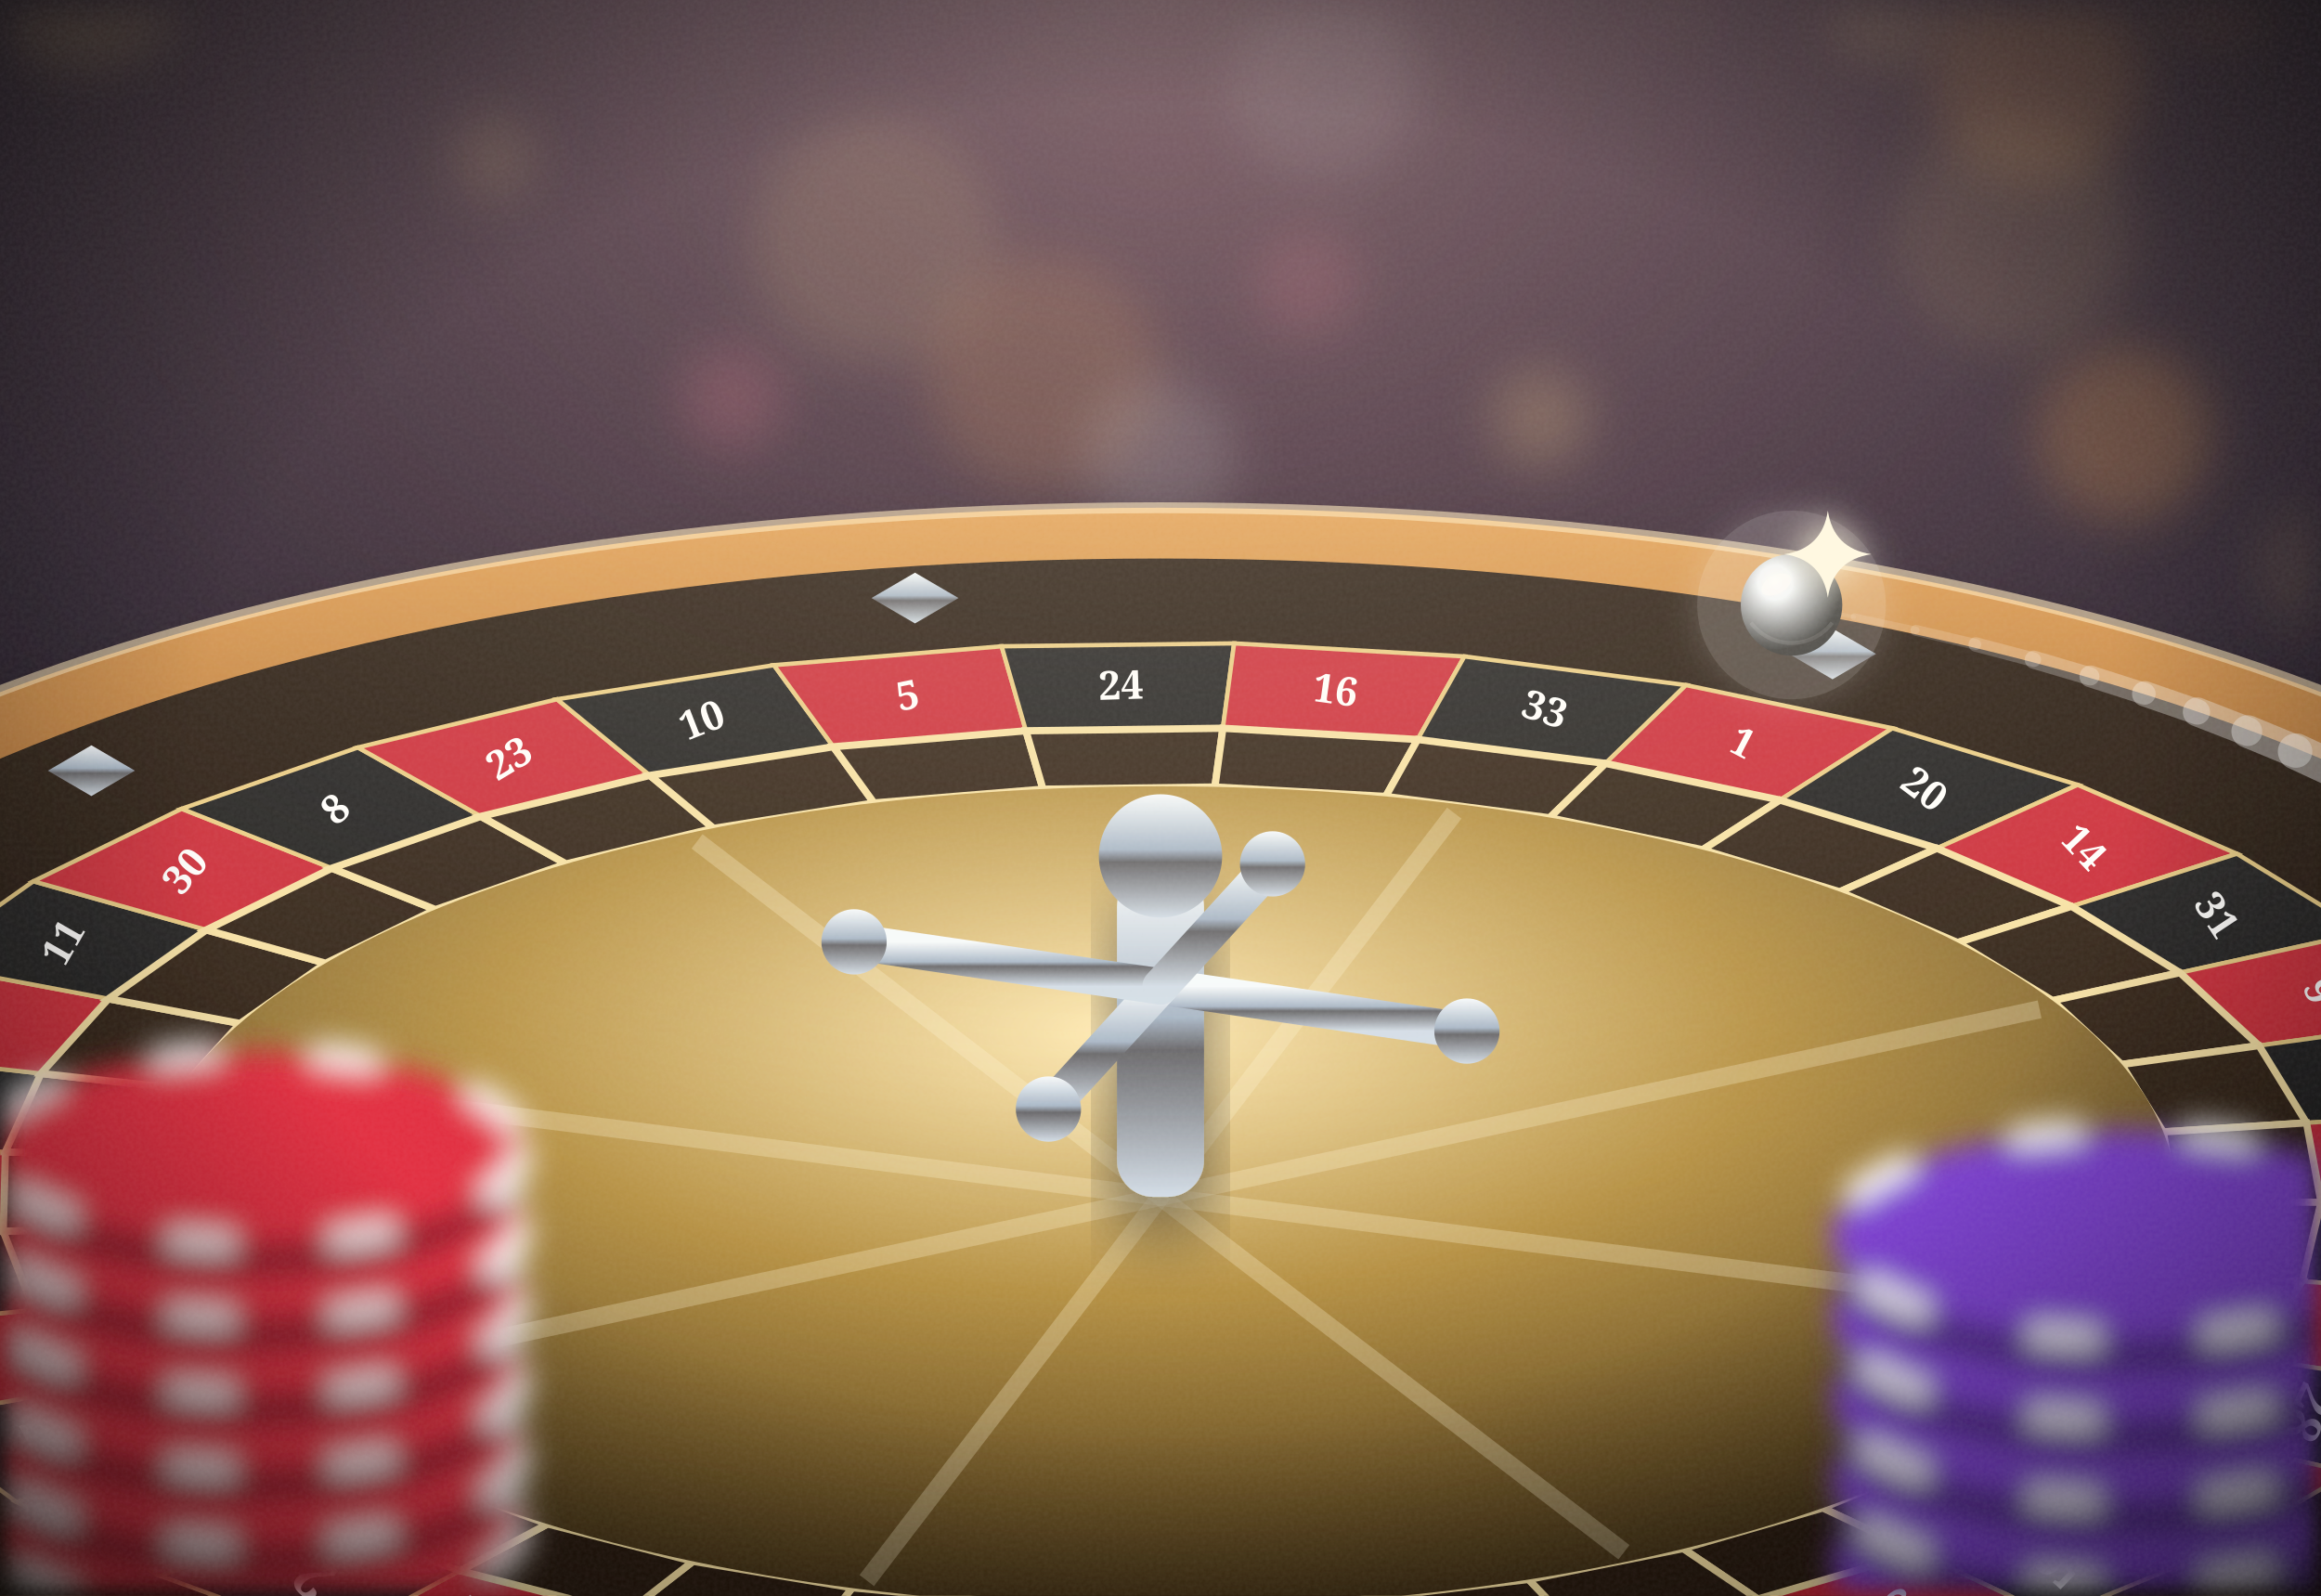
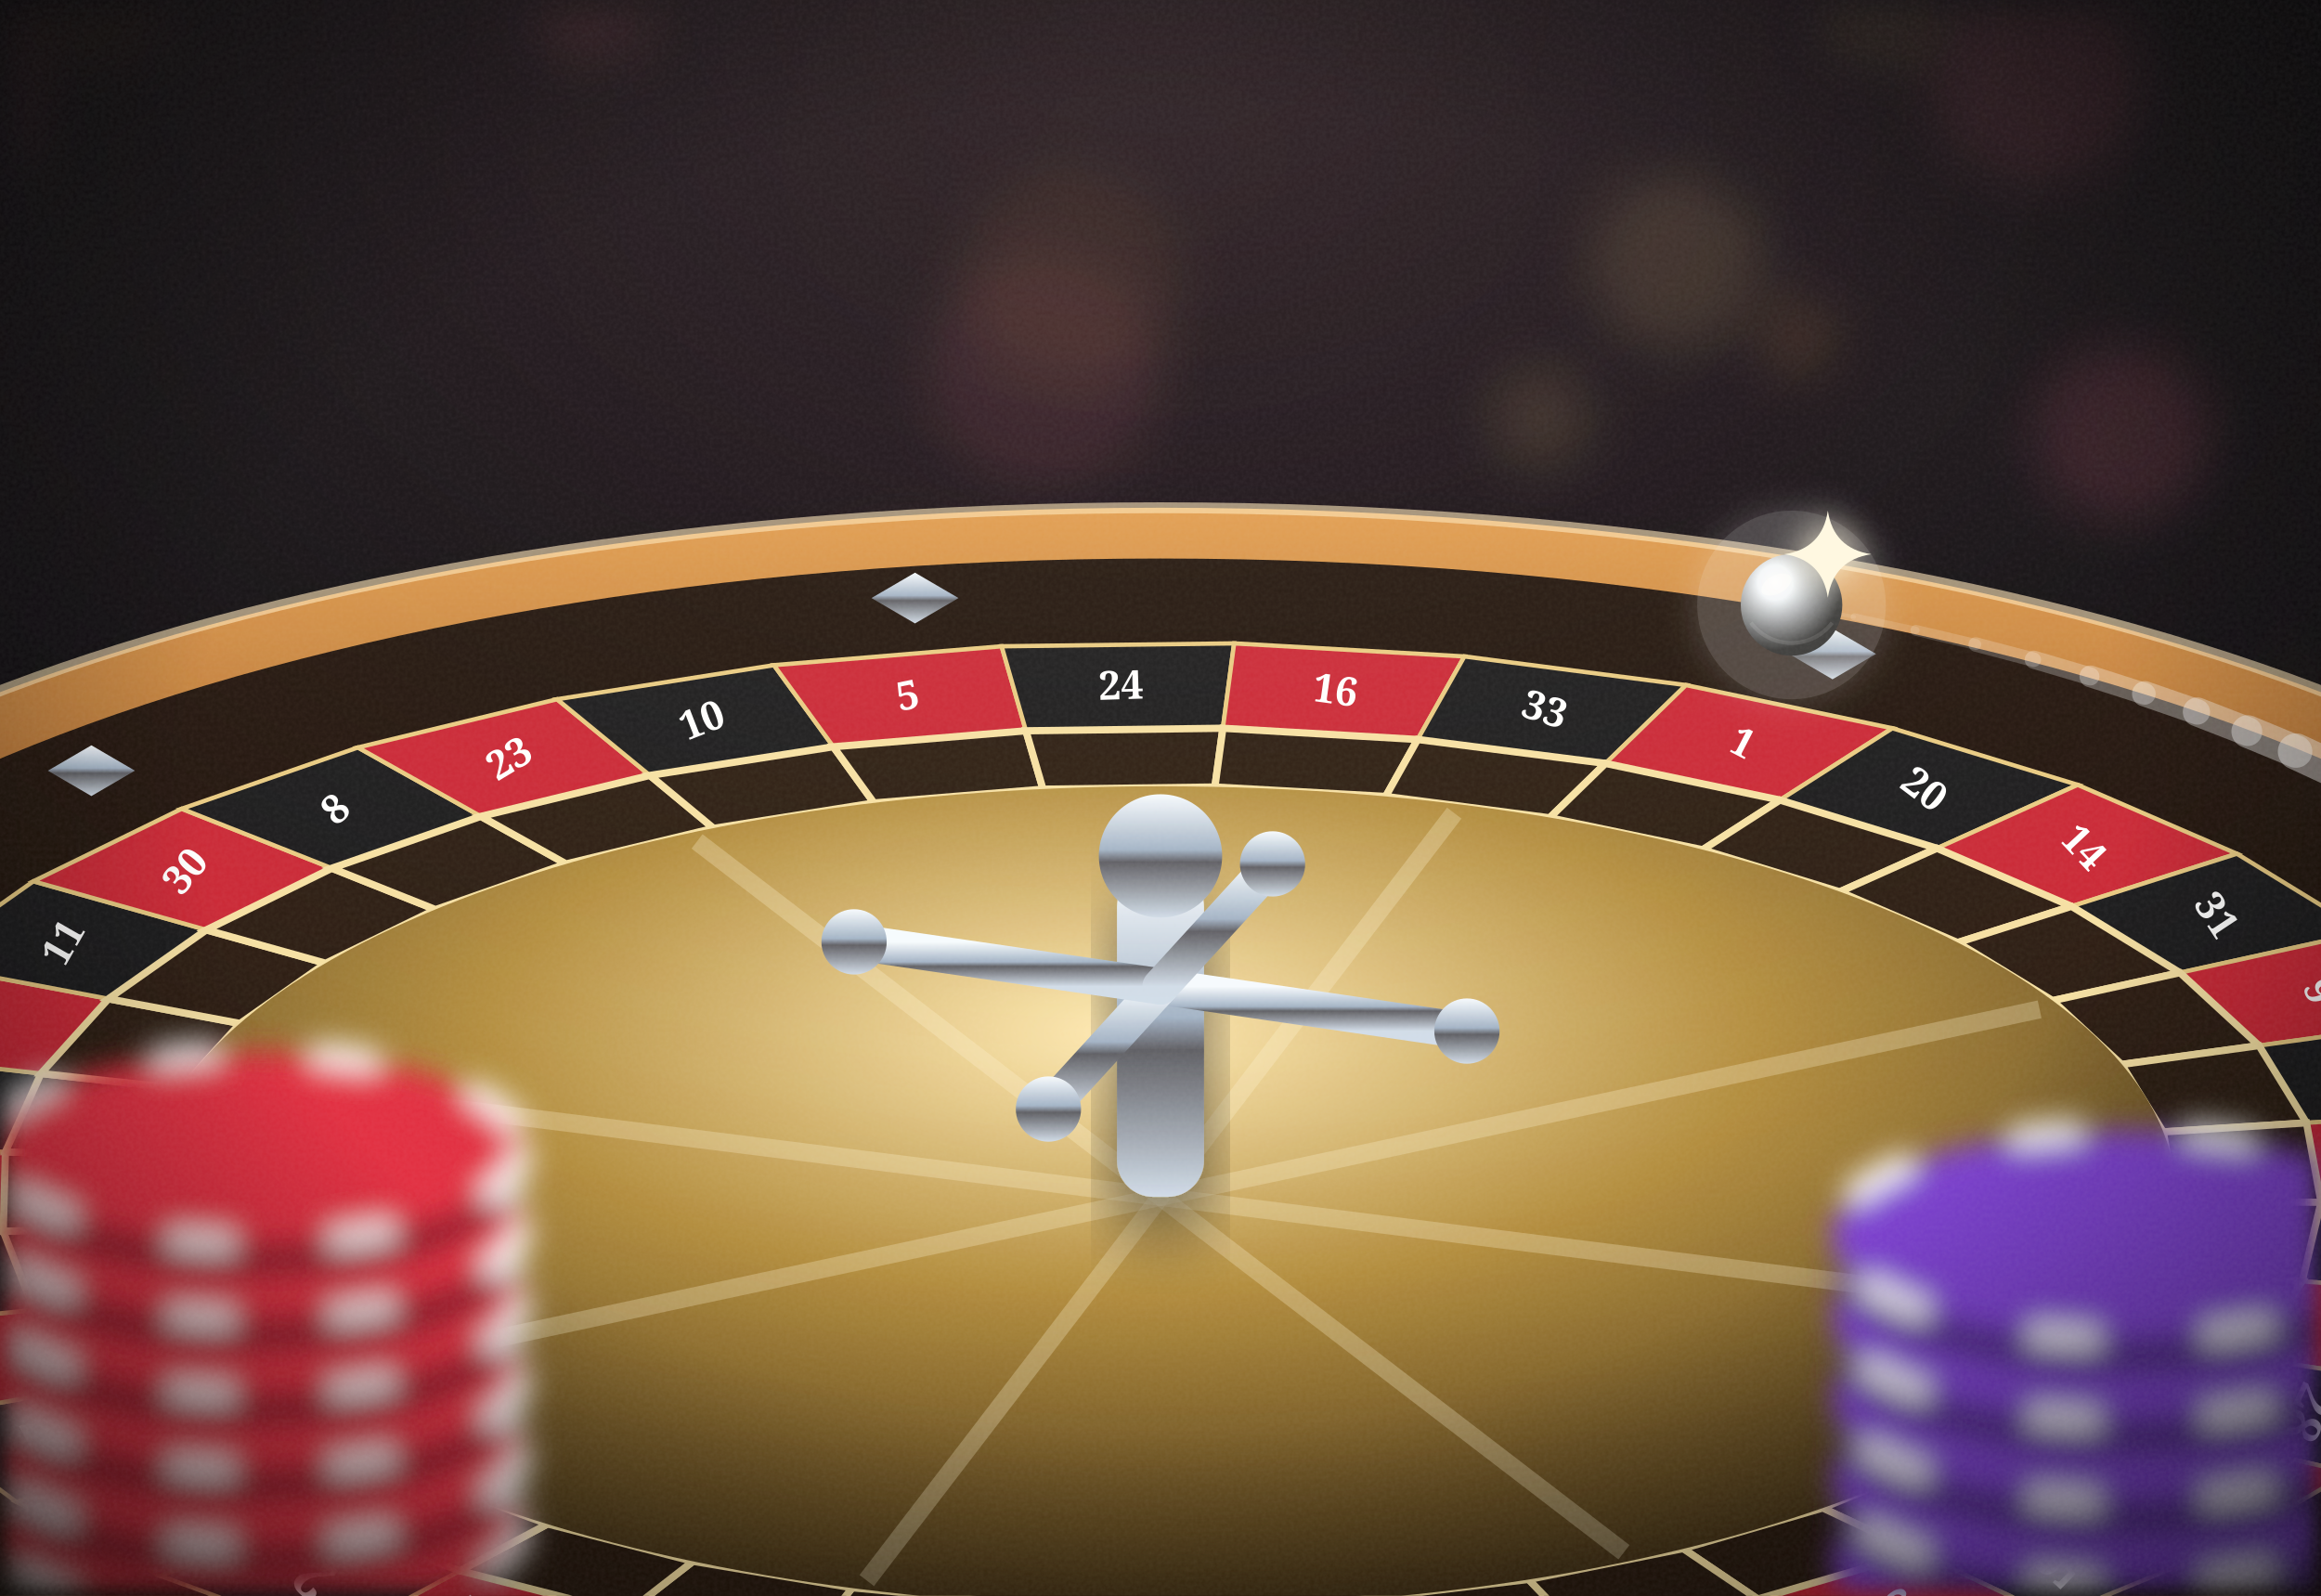
<svg xmlns="http://www.w3.org/2000/svg" viewBox="0 0 640 440" preserveAspectRatio="xMidYMid slice">
  <defs>
    <filter id="glow" x="-50%" y="-50%" width="200%" height="200%">
      <feGaussianBlur stdDeviation="5" result="b" />
      <feMerge>
        <feMergeNode in="b" />
        <feMergeNode in="SourceGraphic" />
      </feMerge>
    </filter>
    <filter id="bigglow" x="-50%" y="-50%" width="200%" height="200%">
      <feGaussianBlur stdDeviation="14" result="b" />
      <feMerge>
        <feMergeNode in="b" />
        <feMergeNode in="SourceGraphic" />
      </feMerge>
    </filter>
    <filter id="soft" x="-50%" y="-50%" width="200%" height="200%">
      <feGaussianBlur stdDeviation="10" />
    </filter>
    <filter id="dof" x="-20%" y="-20%" width="140%" height="140%">
      <feGaussianBlur stdDeviation="4" />
    </filter>
    <filter id="dof2" x="-20%" y="-20%" width="140%" height="140%">
      <feGaussianBlur stdDeviation="9" />
    </filter>
    <filter id="bokeh" x="-50%" y="-50%" width="200%" height="200%">
      <feGaussianBlur stdDeviation="7" />
    </filter>
    <filter id="shadow" x="-30%" y="-30%" width="160%" height="160%">
      <feDropShadow dx="0" dy="10" stdDeviation="10" flood-color="#000" flood-opacity=".6" />
    </filter>
    <filter id="grain" x="0" y="0" width="100%" height="100%">
      <feTurbulence type="fractalNoise" baseFrequency=".9" numOctaves="2" seed="7" />
      <feColorMatrix values="0 0 0 0 1  0 0 0 0 1  0 0 0 0 1  0 0 0 .055 0" />
    </filter>
    <linearGradient id="chrome" x1="0" y1="0" x2="0" y2="1">
      <stop offset="0" stop-color="#f6fbff" />
      <stop offset=".45" stop-color="#9fb0c4" />
      <stop offset=".55" stop-color="#58585e" />
      <stop offset="1" stop-color="#cfdbe8" />
    </linearGradient>
    <linearGradient id="gold" x1="0" y1="0" x2="0" y2="1">
      <stop offset="0" stop-color="#fff3b0" />
      <stop offset=".5" stop-color="#ffb81f" />
      <stop offset="1" stop-color="#b86a00" />
    </linearGradient>
    <radialGradient id="vig" cx="50%" cy="48%" r="75%">
      <stop offset=".55" stop-color="#000" stop-opacity="0" />
      <stop offset="1" stop-color="#000" stop-opacity=".72" />
    </radialGradient>
    <radialGradient id="room" cx="50%" cy="10%" r="90%">
-       <stop offset="0" stop-color="#3b1830" />
-       <stop offset=".6" stop-color="#140a1c" />
-       <stop offset="1" stop-color="#05030a" />
+       <stop offset="0" stop-color="#170a12" />
+       <stop offset=".6" stop-color="#08050a" />
+       <stop offset="1" stop-color="#020203" />
    </radialGradient>
    <linearGradient id="wood" x1="0" y1="0" x2="0" y2="1">
      <stop offset="0" stop-color="#e09a4a" />
      <stop offset=".4" stop-color="#8a4a18" />
      <stop offset="1" stop-color="#2e1606" />
    </linearGradient>
    <radialGradient id="cone" cx="48%" cy="30%" r="70%">
      <stop offset="0" stop-color="#ffe9b0" />
      <stop offset=".45" stop-color="#b08938" />
      <stop offset="1" stop-color="#3b2a10" />
    </radialGradient>
    <radialGradient id="spot" cx="50%" cy="0%" r="100%">
-       <stop offset="0" stop-color="#fff2d6" stop-opacity=".35" />
+       <stop offset="0" stop-color="#fff2d6" stop-opacity=".12" />
      <stop offset="1" stop-color="#fff2d6" stop-opacity="0" />
    </radialGradient>
  </defs>
  <rect width="640" height="440" fill="#070708" />
  <rect width="640" height="440" fill="url(#room)" />
-   <circle cx="287.6" cy="103.1" r="32.2" fill="#ffa040" opacity="0.16" filter="url(#bokeh)" />
-   <circle cx="561.4" cy="21.8" r="29.3" fill="#ffa040" opacity="0.19" filter="url(#bokeh)" />
-   <circle cx="519.2" cy="0.7" r="17.3" fill="#ffcf7a" opacity="0.17" filter="url(#bokeh)" />
-   <circle cx="585.5" cy="119.6" r="24.3" fill="#ffa040" opacity="0.24" filter="url(#bokeh)" />
-   <circle cx="424.7" cy="115.4" r="13.8" fill="#ffcf7a" opacity="0.22" filter="url(#bokeh)" />
-   <circle cx="23.0" cy="-12.2" r="31.1" fill="#ffcf7a" opacity="0.21" filter="url(#bokeh)" />
-   <circle cx="201.9" cy="110.0" r="14.7" fill="#ff6a8a" opacity="0.19" filter="url(#bokeh)" />
-   <circle cx="319.8" cy="125.7" r="21.0" fill="#ffffff" opacity="0.15" filter="url(#bokeh)" />
-   <circle cx="354.9" cy="185.0" r="12.0" fill="#ffffff" opacity="0.13" filter="url(#bokeh)" />
-   <circle cx="136.2" cy="43.6" r="11.7" fill="#ffcf7a" opacity="0.15" filter="url(#bokeh)" />
-   <circle cx="555.7" cy="65.0" r="33.0" fill="#ffcf7a" opacity="0.12" filter="url(#bokeh)" />
-   <circle cx="610.4" cy="-8.5" r="19.0" fill="#ffa040" opacity="0.15" filter="url(#bokeh)" />
-   <circle cx="365.0" cy="23.7" r="26.2" fill="#ffffff" opacity="0.09" filter="url(#bokeh)" />
-   <circle cx="206.2" cy="192.1" r="28.2" fill="#ffcf7a" opacity="0.10" filter="url(#bokeh)" />
-   <circle cx="460.8" cy="-17.6" r="21.2" fill="#ffa040" opacity="0.11" filter="url(#bokeh)" />
-   <circle cx="360.3" cy="78.4" r="14.6" fill="#ff6a8a" opacity="0.15" filter="url(#bokeh)" />
-   <circle cx="241.0" cy="66.9" r="33.8" fill="#ffcf7a" opacity="0.13" filter="url(#bokeh)" />
-   <circle cx="640.2" cy="156.8" r="17.3" fill="#ffcf7a" opacity="0.12" filter="url(#bokeh)" />
+   <circle cx="287.6" cy="103.1" r="32.2" fill="#ff6a8a" opacity="0.09" filter="url(#bokeh)" />
+   <circle cx="561.4" cy="21.8" r="29.3" fill="#ff6a8a" opacity="0.11" filter="url(#bokeh)" />
+   <circle cx="519.2" cy="0.7" r="17.3" fill="#ffcf7a" opacity="0.10" filter="url(#bokeh)" />
+   <circle cx="585.5" cy="119.6" r="24.3" fill="#ff6a8a" opacity="0.14" filter="url(#bokeh)" />
+   <circle cx="424.7" cy="115.4" r="13.8" fill="#ffcf7a" opacity="0.12" filter="url(#bokeh)" />
+   <circle cx="23.0" cy="-12.2" r="31.1" fill="#ffa040" opacity="0.05" filter="url(#bokeh)" />
+   <circle cx="295.5" cy="76.9" r="30.2" fill="#ffa040" opacity="0.07" filter="url(#bokeh)" />
+   <circle cx="180.0" cy="-19.0" r="12.0" fill="#ffa040" opacity="0.08" filter="url(#bokeh)" />
+   <circle cx="658.4" cy="199.1" r="30.2" fill="#ffa040" opacity="0.07" filter="url(#bokeh)" />
+   <circle cx="495.4" cy="92.8" r="10.7" fill="#ffa040" opacity="0.12" filter="url(#bokeh)" />
+   <circle cx="252.3" cy="166.2" r="19.3" fill="#ffcf7a" opacity="0.13" filter="url(#bokeh)" />
+   <circle cx="-19.6" cy="26.1" r="31.8" fill="#ff6a8a" opacity="0.08" filter="url(#bokeh)" />
+   <circle cx="462.1" cy="72.4" r="23.6" fill="#ffcf7a" opacity="0.12" filter="url(#bokeh)" />
+   <circle cx="163.4" cy="-0.8" r="18.0" fill="#ff6a8a" opacity="0.12" filter="url(#bokeh)" />
  <ellipse cx="320" cy="370" rx="500" ry="220" fill="#000" opacity=".7" filter="url(#soft)" />
  <ellipse cx="320" cy="352" rx="470" ry="190" fill="#2b1406" />
  <ellipse cx="320" cy="330" rx="470" ry="190" fill="url(#wood)" />
  <path d="M-130,310 A450,170 0 0 1 770,310" fill="none" stroke="#ffe6b8" stroke-width="3" opacity=".6" />
  <ellipse cx="320" cy="330" rx="440" ry="176.0" fill="#1a0d05" />
  <polygon points="729.4,348.0 741.4,355.0 729.4,362.0 717.4,355.0" fill="url(#chrome)" />
  <polygon points="614.8,440.5 626.8,447.5 614.8,454.5 602.8,447.5" fill="url(#chrome)" />
  <polygon points="387.7,488.1 399.7,495.1 387.7,502.1 375.7,495.1" fill="url(#chrome)" />
  <polygon points="134.7,472.7 146.7,479.7 134.7,486.7 122.7,479.7" fill="url(#chrome)" />
  <polygon points="-47.5,400.0 -35.5,407.0 -47.5,414.0 -59.5,407.0" fill="url(#chrome)" />
  <polygon points="-89.4,298.0 -77.4,305.0 -89.4,312.0 -101.4,305.0" fill="url(#chrome)" />
  <polygon points="25.2,205.5 37.2,212.5 25.2,219.5 13.2,212.5" fill="url(#chrome)" />
  <polygon points="252.3,157.9 264.3,164.9 252.3,171.9 240.3,164.9" fill="url(#chrome)" />
  <polygon points="505.3,173.3 517.3,180.3 505.3,187.3 493.3,180.3" fill="url(#chrome)" />
  <polygon points="687.5,246.0 699.5,253.0 687.5,260.0 675.5,253.0" fill="url(#chrome)" />
  <polygon points="457.0,472.4 395.5,479.7 383.9,456.8 436.0,450.6" fill="#18a35a" stroke="#e8c97e" stroke-width="1.2" />
  <polygon points="436.0,450.6 383.9,456.8 375.9,440.9 421.5,435.5" fill="#24150a" stroke="#f6dfa0" stroke-width="2" />
  <polygon points="395.5,479.7 331.8,482.7 330.0,459.3 383.9,456.8" fill="#c8202f" stroke="#e8c97e" stroke-width="1.2" />
  <polygon points="383.9,456.8 330.0,459.3 328.7,443.1 375.9,440.9" fill="#24150a" stroke="#f6dfa0" stroke-width="2" />
  <polygon points="331.8,482.7 267.8,481.3 275.8,458.1 330.0,459.3" fill="#131315" stroke="#e8c97e" stroke-width="1.2" />
  <polygon points="330.0,459.3 275.8,458.1 281.3,442.1 328.7,443.1" fill="#24150a" stroke="#f6dfa0" stroke-width="2" />
  <polygon points="267.8,481.3 205.2,475.6 222.8,453.3 275.8,458.1" fill="#c8202f" stroke="#e8c97e" stroke-width="1.2" />
  <polygon points="275.8,458.1 222.8,453.3 235.0,437.8 281.3,442.1" fill="#24150a" stroke="#f6dfa0" stroke-width="2" />
  <polygon points="205.2,475.6 146.0,465.7 172.7,444.8 222.8,453.3" fill="#131315" stroke="#e8c97e" stroke-width="1.2" />
  <text x="186.2" y="466.4" font-family="Georgia, serif" font-size="17.5" font-weight="700" fill="#fff" text-anchor="middle" transform="rotate(202.5 186.2 460.3) scale(1 1)">4</text>
  <polygon points="222.8,453.3 172.7,444.8 191.1,430.5 235.0,437.8" fill="#24150a" stroke="#f6dfa0" stroke-width="2" />
  <polygon points="146.0,465.7 91.8,451.8 126.8,433.1 172.7,444.8" fill="#c8202f" stroke="#e8c97e" stroke-width="1.2" />
  <text x="133.7" y="455.2" font-family="Georgia, serif" font-size="16.9" font-weight="700" fill="#fff" text-anchor="middle" transform="rotate(212.3 133.7 449.3) scale(1 1)">21</text>
  <polygon points="172.7,444.8 126.8,433.1 151.0,420.2 191.1,430.5" fill="#24150a" stroke="#f6dfa0" stroke-width="2" />
  <polygon points="91.8,451.8 44.2,434.5 86.5,418.5 126.8,433.1" fill="#131315" stroke="#e8c97e" stroke-width="1.2" />
  <text x="86.5" y="440.5" font-family="Georgia, serif" font-size="16.2" font-weight="700" fill="#fff" text-anchor="middle" transform="rotate(222.0 86.5 434.8) scale(1 1)">2</text>
  <polygon points="126.8,433.1 86.5,418.5 115.7,407.4 151.0,420.2" fill="#24150a" stroke="#f6dfa0" stroke-width="2" />
  <polygon points="44.2,434.5 4.5,414.1 52.9,401.2 86.5,418.5" fill="#c8202f" stroke="#e8c97e" stroke-width="1.2" />
  <text x="46.0" y="422.8" font-family="Georgia, serif" font-size="15.3" font-weight="700" fill="#fff" text-anchor="middle" transform="rotate(231.7 46.0 417.4) scale(1 1)">25</text>
  <polygon points="86.5,418.5 52.9,401.2 86.3,392.3 115.7,407.4" fill="#24150a" stroke="#f6dfa0" stroke-width="2" />
  <polygon points="4.5,414.1 -26.2,391.4 26.9,382.0 52.9,401.2" fill="#131315" stroke="#e8c97e" stroke-width="1.2" />
  <text x="13.4" y="402.4" font-family="Georgia, serif" font-size="14.3" font-weight="700" fill="#fff" text-anchor="middle" transform="rotate(241.5 13.4 397.4) scale(1 1)">17</text>
  <polygon points="52.9,401.2 26.9,382.0 63.6,375.5 86.3,392.3" fill="#24150a" stroke="#f6dfa0" stroke-width="2" />
  <polygon points="-26.2,391.4 -46.9,366.8 9.4,361.2 26.9,382.0" fill="#c8202f" stroke="#e8c97e" stroke-width="1.2" />
  <text x="-10.4" y="380.1" font-family="Georgia, serif" font-size="13.3" font-weight="700" fill="#fff" text-anchor="middle" transform="rotate(251.2 -10.4 375.5) scale(1 1)">34</text>
  <polygon points="26.9,382.0 9.4,361.2 48.3,357.3 63.6,375.5" fill="#24150a" stroke="#f6dfa0" stroke-width="2" />
  <polygon points="-46.9,366.8 -57.0,341.2 0.9,339.5 9.4,361.2" fill="#131315" stroke="#e8c97e" stroke-width="1.2" />
  <text x="-24.6" y="356.5" font-family="Georgia, serif" font-size="12.1" font-weight="700" fill="#fff" text-anchor="middle" transform="rotate(260.9 -24.6 352.3) scale(1 1)">6</text>
  <polygon points="9.4,361.2 0.9,339.5 40.8,338.3 48.3,357.3" fill="#24150a" stroke="#f6dfa0" stroke-width="2" />
  <polygon points="-57.0,341.2 -56.3,315.3 1.5,317.6 0.9,339.5" fill="#c8202f" stroke="#e8c97e" stroke-width="1.2" />
  <text x="-29.0" y="332.3" font-family="Georgia, serif" font-size="11.0" font-weight="700" fill="#fff" text-anchor="middle" transform="rotate(270.6 -29.0 328.4) scale(1 1)">27</text>
  <polygon points="0.9,339.5 1.5,317.6 41.3,319.1 40.8,338.3" fill="#24150a" stroke="#f6dfa0" stroke-width="2" />
  <polygon points="-56.3,315.3 -44.7,289.8 11.3,296.0 1.5,317.6" fill="#131315" stroke="#e8c97e" stroke-width="1.2" />
  <text x="-23.3" y="308.4" font-family="Georgia, serif" font-size="11.0" font-weight="700" fill="#fff" text-anchor="middle" transform="rotate(280.4 -23.3 304.6) scale(1 1)">13</text>
  <polygon points="1.5,317.6 11.3,296.0 49.8,300.2 41.3,319.1" fill="#24150a" stroke="#f6dfa0" stroke-width="2" />
  <polygon points="-44.7,289.8 -22.7,265.5 29.9,275.4 11.3,296.0" fill="#c8202f" stroke="#e8c97e" stroke-width="1.2" />
  <text x="-7.7" y="285.4" font-family="Georgia, serif" font-size="11.0" font-weight="700" fill="#fff" text-anchor="middle" transform="rotate(290.1 -7.7 281.5) scale(1 1)">36</text>
  <polygon points="11.3,296.0 29.9,275.4 66.2,282.2 49.8,300.2" fill="#24150a" stroke="#f6dfa0" stroke-width="2" />
  <polygon points="-22.7,265.5 9.2,243.0 56.9,256.4 29.9,275.4" fill="#131315" stroke="#e8c97e" stroke-width="1.2" />
  <text x="17.3" y="263.7" font-family="Georgia, serif" font-size="11.0" font-weight="700" fill="#fff" text-anchor="middle" transform="rotate(299.8 17.3 259.8) scale(1 1)">11</text>
  <polygon points="29.9,275.4 56.9,256.4 89.8,265.6 66.2,282.2" fill="#24150a" stroke="#f6dfa0" stroke-width="2" />
  <polygon points="9.2,243.0 50.1,223.0 91.5,239.4 56.9,256.4" fill="#c8202f" stroke="#e8c97e" stroke-width="1.2" />
  <text x="51.0" y="244.0" font-family="Georgia, serif" font-size="11.0" font-weight="700" fill="#fff" text-anchor="middle" transform="rotate(309.6 51.0 240.1) scale(1 1)">30</text>
  <polygon points="56.9,256.4 91.5,239.4 120.1,250.8 89.8,265.6" fill="#24150a" stroke="#f6dfa0" stroke-width="2" />
  <polygon points="50.1,223.0 98.7,206.1 132.6,225.1 91.5,239.4" fill="#131315" stroke="#e8c97e" stroke-width="1.2" />
  <text x="92.4" y="226.9" font-family="Georgia, serif" font-size="11.0" font-weight="700" fill="#fff" text-anchor="middle" transform="rotate(319.3 92.4 223.0) scale(1 1)">8</text>
  <polygon points="91.5,239.4 132.6,225.1 156.1,238.2 120.1,250.8" fill="#24150a" stroke="#f6dfa0" stroke-width="2" />
  <polygon points="98.7,206.1 153.6,192.8 179.2,213.8 132.6,225.1" fill="#c8202f" stroke="#e8c97e" stroke-width="1.2" />
  <text x="140.4" y="212.9" font-family="Georgia, serif" font-size="11.0" font-weight="700" fill="#fff" text-anchor="middle" transform="rotate(329.0 140.4 209.0) scale(1 1)">23</text>
  <polygon points="132.6,225.1 179.2,213.8 196.8,228.4 156.1,238.2" fill="#24150a" stroke="#f6dfa0" stroke-width="2" />
  <polygon points="153.6,192.8 213.4,183.4 229.8,205.9 179.2,213.8" fill="#131315" stroke="#e8c97e" stroke-width="1.2" />
  <text x="193.5" y="202.4" font-family="Georgia, serif" font-size="11.0" font-weight="700" fill="#fff" text-anchor="middle" transform="rotate(338.8 193.5 198.5) scale(1 1)">10</text>
  <polygon points="179.2,213.8 229.8,205.9 241.0,221.4 196.8,228.4" fill="#24150a" stroke="#f6dfa0" stroke-width="2" />
  <polygon points="213.4,183.4 276.2,178.2 282.9,201.5 229.8,205.9" fill="#c8202f" stroke="#e8c97e" stroke-width="1.2" />
  <text x="250.3" y="195.6" font-family="Georgia, serif" font-size="11.0" font-weight="700" fill="#fff" text-anchor="middle" transform="rotate(348.5 250.3 191.8) scale(1 1)">5</text>
  <polygon points="229.8,205.9 282.9,201.5 287.6,217.6 241.0,221.4" fill="#24150a" stroke="#f6dfa0" stroke-width="2" />
  <polygon points="276.2,178.2 340.3,177.4 337.2,200.8 282.9,201.5" fill="#131315" stroke="#e8c97e" stroke-width="1.2" />
  <text x="309.1" y="192.8" font-family="Georgia, serif" font-size="11.0" font-weight="700" fill="#fff" text-anchor="middle" transform="rotate(358.2 309.1 189.0) scale(1 1)">24</text>
  <polygon points="282.9,201.5 337.2,200.8 335.0,217.0 287.6,217.6" fill="#24150a" stroke="#f6dfa0" stroke-width="2" />
  <polygon points="340.3,177.4 403.8,181.0 390.9,203.9 337.2,200.8" fill="#c8202f" stroke="#e8c97e" stroke-width="1.2" />
  <text x="368.2" y="194.1" font-family="Georgia, serif" font-size="11.0" font-weight="700" fill="#fff" text-anchor="middle" transform="rotate(367.9 368.2 190.3) scale(1 1)">16</text>
  <polygon points="337.2,200.8 390.9,203.9 382.1,219.6 335.0,217.0" fill="#24150a" stroke="#f6dfa0" stroke-width="2" />
  <polygon points="403.8,181.0 464.9,188.9 442.7,210.5 390.9,203.9" fill="#131315" stroke="#e8c97e" stroke-width="1.2" />
  <text x="426.0" y="199.4" font-family="Georgia, serif" font-size="11.0" font-weight="700" fill="#fff" text-anchor="middle" transform="rotate(377.7 426.0 195.6) scale(1 1)">33</text>
  <polygon points="390.9,203.9 442.7,210.5 427.3,225.5 382.1,219.6" fill="#24150a" stroke="#f6dfa0" stroke-width="2" />
  <polygon points="464.9,188.9 521.8,200.8 490.8,220.6 442.7,210.5" fill="#c8202f" stroke="#e8c97e" stroke-width="1.2" />
  <text x="480.6" y="208.6" font-family="Georgia, serif" font-size="11.0" font-weight="700" fill="#fff" text-anchor="middle" transform="rotate(387.4 480.6 204.7) scale(1 1)">1</text>
  <polygon points="442.7,210.5 490.8,220.6 469.5,234.3 427.3,225.5" fill="#24150a" stroke="#f6dfa0" stroke-width="2" />
  <polygon points="521.8,200.8 572.9,216.4 534.1,233.9 490.8,220.6" fill="#131315" stroke="#e8c97e" stroke-width="1.2" />
  <text x="530.7" y="221.4" font-family="Georgia, serif" font-size="11.0" font-weight="700" fill="#fff" text-anchor="middle" transform="rotate(397.1 530.7 217.5) scale(1 1)">20</text>
  <polygon points="490.8,220.6 534.1,233.9 507.3,245.9 469.5,234.3" fill="#24150a" stroke="#f6dfa0" stroke-width="2" />
  <polygon points="572.9,216.4 616.8,235.4 571.2,249.9 534.1,233.9" fill="#c8202f" stroke="#e8c97e" stroke-width="1.2" />
  <text x="574.7" y="237.4" font-family="Georgia, serif" font-size="11.0" font-weight="700" fill="#fff" text-anchor="middle" transform="rotate(406.9 574.7 233.5) scale(1 1)">14</text>
  <polygon points="534.1,233.9 571.2,249.9 539.8,259.9 507.3,245.9" fill="#24150a" stroke="#f6dfa0" stroke-width="2" />
  <polygon points="616.8,235.4 652.1,257.0 601.1,268.2 571.2,249.9" fill="#131315" stroke="#e8c97e" stroke-width="1.2" />
  <text x="611.3" y="256.2" font-family="Georgia, serif" font-size="11.0" font-weight="700" fill="#fff" text-anchor="middle" transform="rotate(416.6 611.3 252.3) scale(1 1)">31</text>
  <polygon points="571.2,249.9 601.1,268.2 566.0,275.9 539.8,259.9" fill="#24150a" stroke="#f6dfa0" stroke-width="2" />
  <polygon points="652.1,257.0 677.8,280.7 622.9,288.3 601.1,268.2" fill="#c8202f" stroke="#e8c97e" stroke-width="1.2" />
  <text x="639.6" y="277.2" font-family="Georgia, serif" font-size="11.0" font-weight="700" fill="#fff" text-anchor="middle" transform="rotate(426.3 639.6 273.3) scale(1 1)">9</text>
  <polygon points="601.1,268.2 622.9,288.3 585.0,293.5 566.0,275.9" fill="#24150a" stroke="#f6dfa0" stroke-width="2" />
  <polygon points="677.8,280.7 693.3,305.9 636.0,309.6 622.9,288.3" fill="#131315" stroke="#e8c97e" stroke-width="1.2" />
  <text x="658.7" y="299.8" font-family="Georgia, serif" font-size="11.0" font-weight="700" fill="#fff" text-anchor="middle" transform="rotate(436.1 658.7 296.0) scale(1 1)">22</text>
  <polygon points="622.9,288.3 636.0,309.6 596.5,312.1 585.0,293.5" fill="#24150a" stroke="#f6dfa0" stroke-width="2" />
  <polygon points="693.3,305.9 698.0,331.7 640.0,331.5 636.0,309.6" fill="#c8202f" stroke="#e8c97e" stroke-width="1.2" />
  <text x="668.1" y="323.5" font-family="Georgia, serif" font-size="11.0" font-weight="700" fill="#fff" text-anchor="middle" transform="rotate(445.8 668.1 319.6) scale(1 1)">18</text>
  <polygon points="636.0,309.6 640.0,331.5 600.0,331.3 596.5,312.1" fill="#24150a" stroke="#f6dfa0" stroke-width="2" />
  <polygon points="698.0,331.7 691.8,357.5 634.8,353.3 640.0,331.5" fill="#131315" stroke="#e8c97e" stroke-width="1.2" />
  <text x="667.4" y="347.6" font-family="Georgia, serif" font-size="11.7" font-weight="700" fill="#fff" text-anchor="middle" transform="rotate(455.5 667.4 343.6) scale(1 1)">29</text>
  <polygon points="640.0,331.5 634.8,353.3 595.4,350.4 600.0,331.3" fill="#24150a" stroke="#f6dfa0" stroke-width="2" />
  <polygon points="691.8,357.5 675.0,382.5 620.5,374.5 634.8,353.3" fill="#c8202f" stroke="#e8c97e" stroke-width="1.2" />
  <text x="656.7" y="371.6" font-family="Georgia, serif" font-size="12.8" font-weight="700" fill="#fff" text-anchor="middle" transform="rotate(465.2 656.7 367.1) scale(1 1)">7</text>
  <polygon points="634.8,353.3 620.5,374.5 582.9,368.9 595.4,350.4" fill="#24150a" stroke="#f6dfa0" stroke-width="2" />
  <polygon points="675.0,382.5 647.9,406.0 597.6,394.4 620.5,374.5" fill="#131315" stroke="#e8c97e" stroke-width="1.2" />
  <text x="636.4" y="394.4" font-family="Georgia, serif" font-size="14.0" font-weight="700" fill="#fff" text-anchor="middle" transform="rotate(475.0 636.4 389.6) scale(1 1)">28</text>
  <polygon points="620.5,374.5 597.6,394.4 562.9,386.3 582.9,368.9" fill="#24150a" stroke="#f6dfa0" stroke-width="2" />
  <polygon points="647.9,406.0 611.4,427.3 566.7,412.4 597.6,394.4" fill="#c8202f" stroke="#e8c97e" stroke-width="1.2" />
  <text x="606.9" y="415.6" font-family="Georgia, serif" font-size="15.0" font-weight="700" fill="#fff" text-anchor="middle" transform="rotate(484.7 606.9 410.3) scale(1 1)">12</text>
  <polygon points="597.6,394.4 566.7,412.4 535.9,402.1 562.9,386.3" fill="#24150a" stroke="#f6dfa0" stroke-width="2" />
  <polygon points="611.4,427.3 566.5,445.8 528.7,428.1 566.7,412.4" fill="#131315" stroke="#e8c97e" stroke-width="1.2" />
  <text x="569.2" y="434.3" font-family="Georgia, serif" font-size="15.9" font-weight="700" fill="#fff" text-anchor="middle" transform="rotate(494.4 569.2 428.8) scale(1 1)">35</text>
  <polygon points="566.7,412.4 528.7,428.1 502.6,415.8 535.9,402.1" fill="#24150a" stroke="#f6dfa0" stroke-width="2" />
  <polygon points="566.5,445.8 514.5,461.0 484.7,440.9 528.7,428.1" fill="#c8202f" stroke="#e8c97e" stroke-width="1.2" />
  <text x="524.3" y="450.2" font-family="Georgia, serif" font-size="16.7" font-weight="700" fill="#fff" text-anchor="middle" transform="rotate(504.2 524.3 444.4) scale(1 1)">3</text>
  <polygon points="528.7,428.1 484.7,440.9 464.1,427.0 502.6,415.8" fill="#24150a" stroke="#f6dfa0" stroke-width="2" />
  <polygon points="514.5,461.0 457.0,472.4 436.0,450.6 484.7,440.9" fill="#131315" stroke="#e8c97e" stroke-width="1.2" />
  <text x="473.6" y="462.7" font-family="Georgia, serif" font-size="17.3" font-weight="700" fill="#fff" text-anchor="middle" transform="rotate(513.9 473.6 456.7) scale(1 1)">26</text>
  <polygon points="484.7,440.9 436.0,450.6 421.5,435.5 464.1,427.0" fill="#24150a" stroke="#f6dfa0" stroke-width="2" />
  <ellipse cx="320" cy="330" rx="280" ry="113.2" fill="url(#cone)" />
  <line x1="320" y1="330" x2="581.8" y2="362.7" stroke="#fff3cf" stroke-opacity=".28" stroke-width="5" />
  <line x1="320" y1="330" x2="447.8" y2="428.0" stroke="#fff3cf" stroke-opacity=".28" stroke-width="5" />
  <line x1="320" y1="330" x2="239.0" y2="435.8" stroke="#fff3cf" stroke-opacity=".28" stroke-width="5" />
  <line x1="320" y1="330" x2="77.6" y2="381.7" stroke="#fff3cf" stroke-opacity=".28" stroke-width="5" />
  <line x1="320" y1="330" x2="58.2" y2="297.3" stroke="#fff3cf" stroke-opacity=".28" stroke-width="5" />
  <line x1="320" y1="330" x2="192.2" y2="232.0" stroke="#fff3cf" stroke-opacity=".28" stroke-width="5" />
  <line x1="320" y1="330" x2="401.0" y2="224.2" stroke="#fff3cf" stroke-opacity=".28" stroke-width="5" />
  <line x1="320" y1="330" x2="562.4" y2="278.3" stroke="#fff3cf" stroke-opacity=".28" stroke-width="5" />
  <rect x="308" y="240" width="24" height="90" rx="10" fill="url(#chrome)" filter="url(#shadow)" />
  <line x1="320" y1="272" x2="404.5" y2="284.3" stroke="url(#chrome)" stroke-width="10" stroke-linecap="round" />
  <circle cx="404.5" cy="284.3" r="9" fill="url(#chrome)" />
  <line x1="320" y1="272" x2="289.1" y2="305.8" stroke="url(#chrome)" stroke-width="10" stroke-linecap="round" />
  <circle cx="289.1" cy="305.8" r="9" fill="url(#chrome)" />
  <line x1="320" y1="272" x2="235.5" y2="259.7" stroke="url(#chrome)" stroke-width="10" stroke-linecap="round" />
  <circle cx="235.5" cy="259.7" r="9" fill="url(#chrome)" />
  <line x1="320" y1="272" x2="350.9" y2="238.2" stroke="url(#chrome)" stroke-width="10" stroke-linecap="round" />
  <circle cx="350.9" cy="238.2" r="9" fill="url(#chrome)" />
  <circle cx="320" cy="236" r="17" fill="url(#chrome)" />
  <line x1="494.0" y1="166.8" x2="511.3" y2="170.1" stroke="#ffffff" stroke-width="1.0" stroke-linecap="round" opacity="0.09" />
  <line x1="511.3" y1="170.1" x2="528.3" y2="173.8" stroke="#ffffff" stroke-width="2.0" stroke-linecap="round" opacity="0.13" />
  <line x1="528.3" y1="173.8" x2="544.8" y2="177.7" stroke="#ffffff" stroke-width="3.0" stroke-linecap="round" opacity="0.17" />
  <line x1="544.8" y1="177.7" x2="560.8" y2="181.9" stroke="#ffffff" stroke-width="4.0" stroke-linecap="round" opacity="0.21" />
  <line x1="560.8" y1="181.9" x2="576.4" y2="186.5" stroke="#ffffff" stroke-width="5.0" stroke-linecap="round" opacity="0.25" />
  <line x1="576.4" y1="186.5" x2="591.4" y2="191.3" stroke="#ffffff" stroke-width="6.0" stroke-linecap="round" opacity="0.29" />
  <line x1="591.4" y1="191.3" x2="605.9" y2="196.3" stroke="#ffffff" stroke-width="7.0" stroke-linecap="round" opacity="0.33" />
  <line x1="605.9" y1="196.3" x2="619.8" y2="201.7" stroke="#ffffff" stroke-width="8.0" stroke-linecap="round" opacity="0.36" />
  <line x1="619.8" y1="201.7" x2="633.1" y2="207.2" stroke="#ffffff" stroke-width="9.0" stroke-linecap="round" opacity="0.40" />
  <line x1="633.1" y1="207.2" x2="645.8" y2="213.1" stroke="#ffffff" stroke-width="10.0" stroke-linecap="round" opacity="0.44" />
  <line x1="645.8" y1="213.1" x2="657.8" y2="219.1" stroke="#ffffff" stroke-width="11.0" stroke-linecap="round" opacity="0.48" />
  <line x1="657.8" y1="219.1" x2="669.2" y2="225.3" stroke="#ffffff" stroke-width="12.0" stroke-linecap="round" opacity="0.52" />
  <line x1="669.2" y1="225.3" x2="679.8" y2="231.8" stroke="#ffffff" stroke-width="13.0" stroke-linecap="round" opacity="0.56" />
  <defs>
    <radialGradient id="rb" cx="34%" cy="28%" r="78%">
      <stop offset="0" stop-color="#ffffff" />
      <stop offset=".22" stop-color="#f1f6fb" />
      <stop offset=".85" stop-color="#000" />
      <stop offset="1" stop-color="#000" />
    </radialGradient>
  </defs>
  <ellipse cx="496.1" cy="180.1" rx="13.3" ry="3.5" fill="#000" opacity=".45" filter="url(#soft)" />
  <circle cx="494.0" cy="166.8" r="14.0" fill="url(#rb)" />
  <ellipse cx="489.8" cy="161.2" rx="4.5" ry="2.5" fill="#fff" opacity="0.6" transform="rotate(-28 489.8 161.2)" />
  <path d="M482.8,171.7 A14.0,14.0 0 0 0 505.2,171.7" fill="none" stroke="#fff" stroke-opacity=".12" stroke-width="1.1" />
  <circle cx="494.0" cy="166.8" r="26" fill="#fff" opacity=".2" filter="url(#glow)" />
  <rect width="640" height="440" fill="url(#spot)" />
  <g filter="url(#dof)">
    <ellipse cx="70" cy="428.9" rx="74" ry="26.6" fill="#000" opacity=".35" />
    <ellipse cx="70" cy="420.0" rx="74" ry="26.6" fill="#e12d3f" />
    <ellipse cx="70" cy="420.0" rx="74" ry="26.6" fill="none" stroke="#fff" stroke-opacity=".9" stroke-width="6.7" stroke-dasharray="18.5 25.9" />
    <ellipse cx="70" cy="408.2" rx="74" ry="26.6" fill="#000" opacity=".35" />
    <ellipse cx="70" cy="399.3" rx="74" ry="26.6" fill="#e12d3f" />
    <ellipse cx="70" cy="399.3" rx="74" ry="26.6" fill="none" stroke="#fff" stroke-opacity=".9" stroke-width="6.7" stroke-dasharray="18.5 25.9" />
    <ellipse cx="70" cy="387.4" rx="74" ry="26.6" fill="#000" opacity=".35" />
    <ellipse cx="70" cy="378.6" rx="74" ry="26.6" fill="#e12d3f" />
    <ellipse cx="70" cy="378.6" rx="74" ry="26.6" fill="none" stroke="#fff" stroke-opacity=".9" stroke-width="6.7" stroke-dasharray="18.5 25.9" />
    <ellipse cx="70" cy="366.7" rx="74" ry="26.6" fill="#000" opacity=".35" />
    <ellipse cx="70" cy="357.8" rx="74" ry="26.6" fill="#e12d3f" />
    <ellipse cx="70" cy="357.8" rx="74" ry="26.6" fill="none" stroke="#fff" stroke-opacity=".9" stroke-width="6.7" stroke-dasharray="18.5 25.9" />
    <ellipse cx="70" cy="346.0" rx="74" ry="26.6" fill="#000" opacity=".35" />
    <ellipse cx="70" cy="337.1" rx="74" ry="26.6" fill="#e12d3f" />
    <ellipse cx="70" cy="337.1" rx="74" ry="26.6" fill="none" stroke="#fff" stroke-opacity=".9" stroke-width="6.7" stroke-dasharray="18.5 25.9" />
    <ellipse cx="70" cy="325.3" rx="74" ry="26.6" fill="#000" opacity=".35" />
    <ellipse cx="70" cy="316.4" rx="74" ry="26.6" fill="#e12d3f" />
    <ellipse cx="70" cy="316.4" rx="74" ry="26.6" fill="none" stroke="#fff" stroke-opacity=".9" stroke-width="6.7" stroke-dasharray="18.5 25.9" />
  </g>
  <g filter="url(#dof)">
    <ellipse cx="585" cy="439.6" rx="80" ry="28.8" fill="#000" opacity=".35" />
    <ellipse cx="585" cy="430.0" rx="80" ry="28.8" fill="#7b3fd0" />
    <ellipse cx="585" cy="430.0" rx="80" ry="28.8" fill="none" stroke="#fff" stroke-opacity=".9" stroke-width="7.2" stroke-dasharray="20.0 28.0" />
    <ellipse cx="585" cy="417.2" rx="80" ry="28.8" fill="#000" opacity=".35" />
    <ellipse cx="585" cy="407.6" rx="80" ry="28.8" fill="#7b3fd0" />
    <ellipse cx="585" cy="407.6" rx="80" ry="28.8" fill="none" stroke="#fff" stroke-opacity=".9" stroke-width="7.2" stroke-dasharray="20.0 28.0" />
    <ellipse cx="585" cy="394.8" rx="80" ry="28.8" fill="#000" opacity=".35" />
    <ellipse cx="585" cy="385.2" rx="80" ry="28.8" fill="#7b3fd0" />
    <ellipse cx="585" cy="385.2" rx="80" ry="28.8" fill="none" stroke="#fff" stroke-opacity=".9" stroke-width="7.2" stroke-dasharray="20.0 28.0" />
    <ellipse cx="585" cy="372.4" rx="80" ry="28.8" fill="#000" opacity=".35" />
    <ellipse cx="585" cy="362.8" rx="80" ry="28.8" fill="#7b3fd0" />
    <ellipse cx="585" cy="362.8" rx="80" ry="28.8" fill="none" stroke="#fff" stroke-opacity=".9" stroke-width="7.2" stroke-dasharray="20.0 28.0" />
    <ellipse cx="585" cy="350.0" rx="80" ry="28.8" fill="#000" opacity=".35" />
    <ellipse cx="585" cy="340.4" rx="80" ry="28.8" fill="#7b3fd0" />
    <ellipse cx="585" cy="340.4" rx="80" ry="28.8" fill="none" stroke="#fff" stroke-opacity=".9" stroke-width="7.2" stroke-dasharray="20.0 28.0" />
  </g>
  <g opacity="1" filter="url(#glow)">
    <path d="M504.016,140.81 Q505.576,151.25 516.016,152.81 Q505.576,154.37 504.016,164.81 Q502.456,154.37 492.016,152.81 Q502.456,151.25 504.016,140.81Z" fill="#fff8e0" />
  </g>
  <rect width="640" height="440" fill="url(#vig)" />
  <rect width="640" height="440" filter="url(#grain)" opacity="1" />
</svg>
